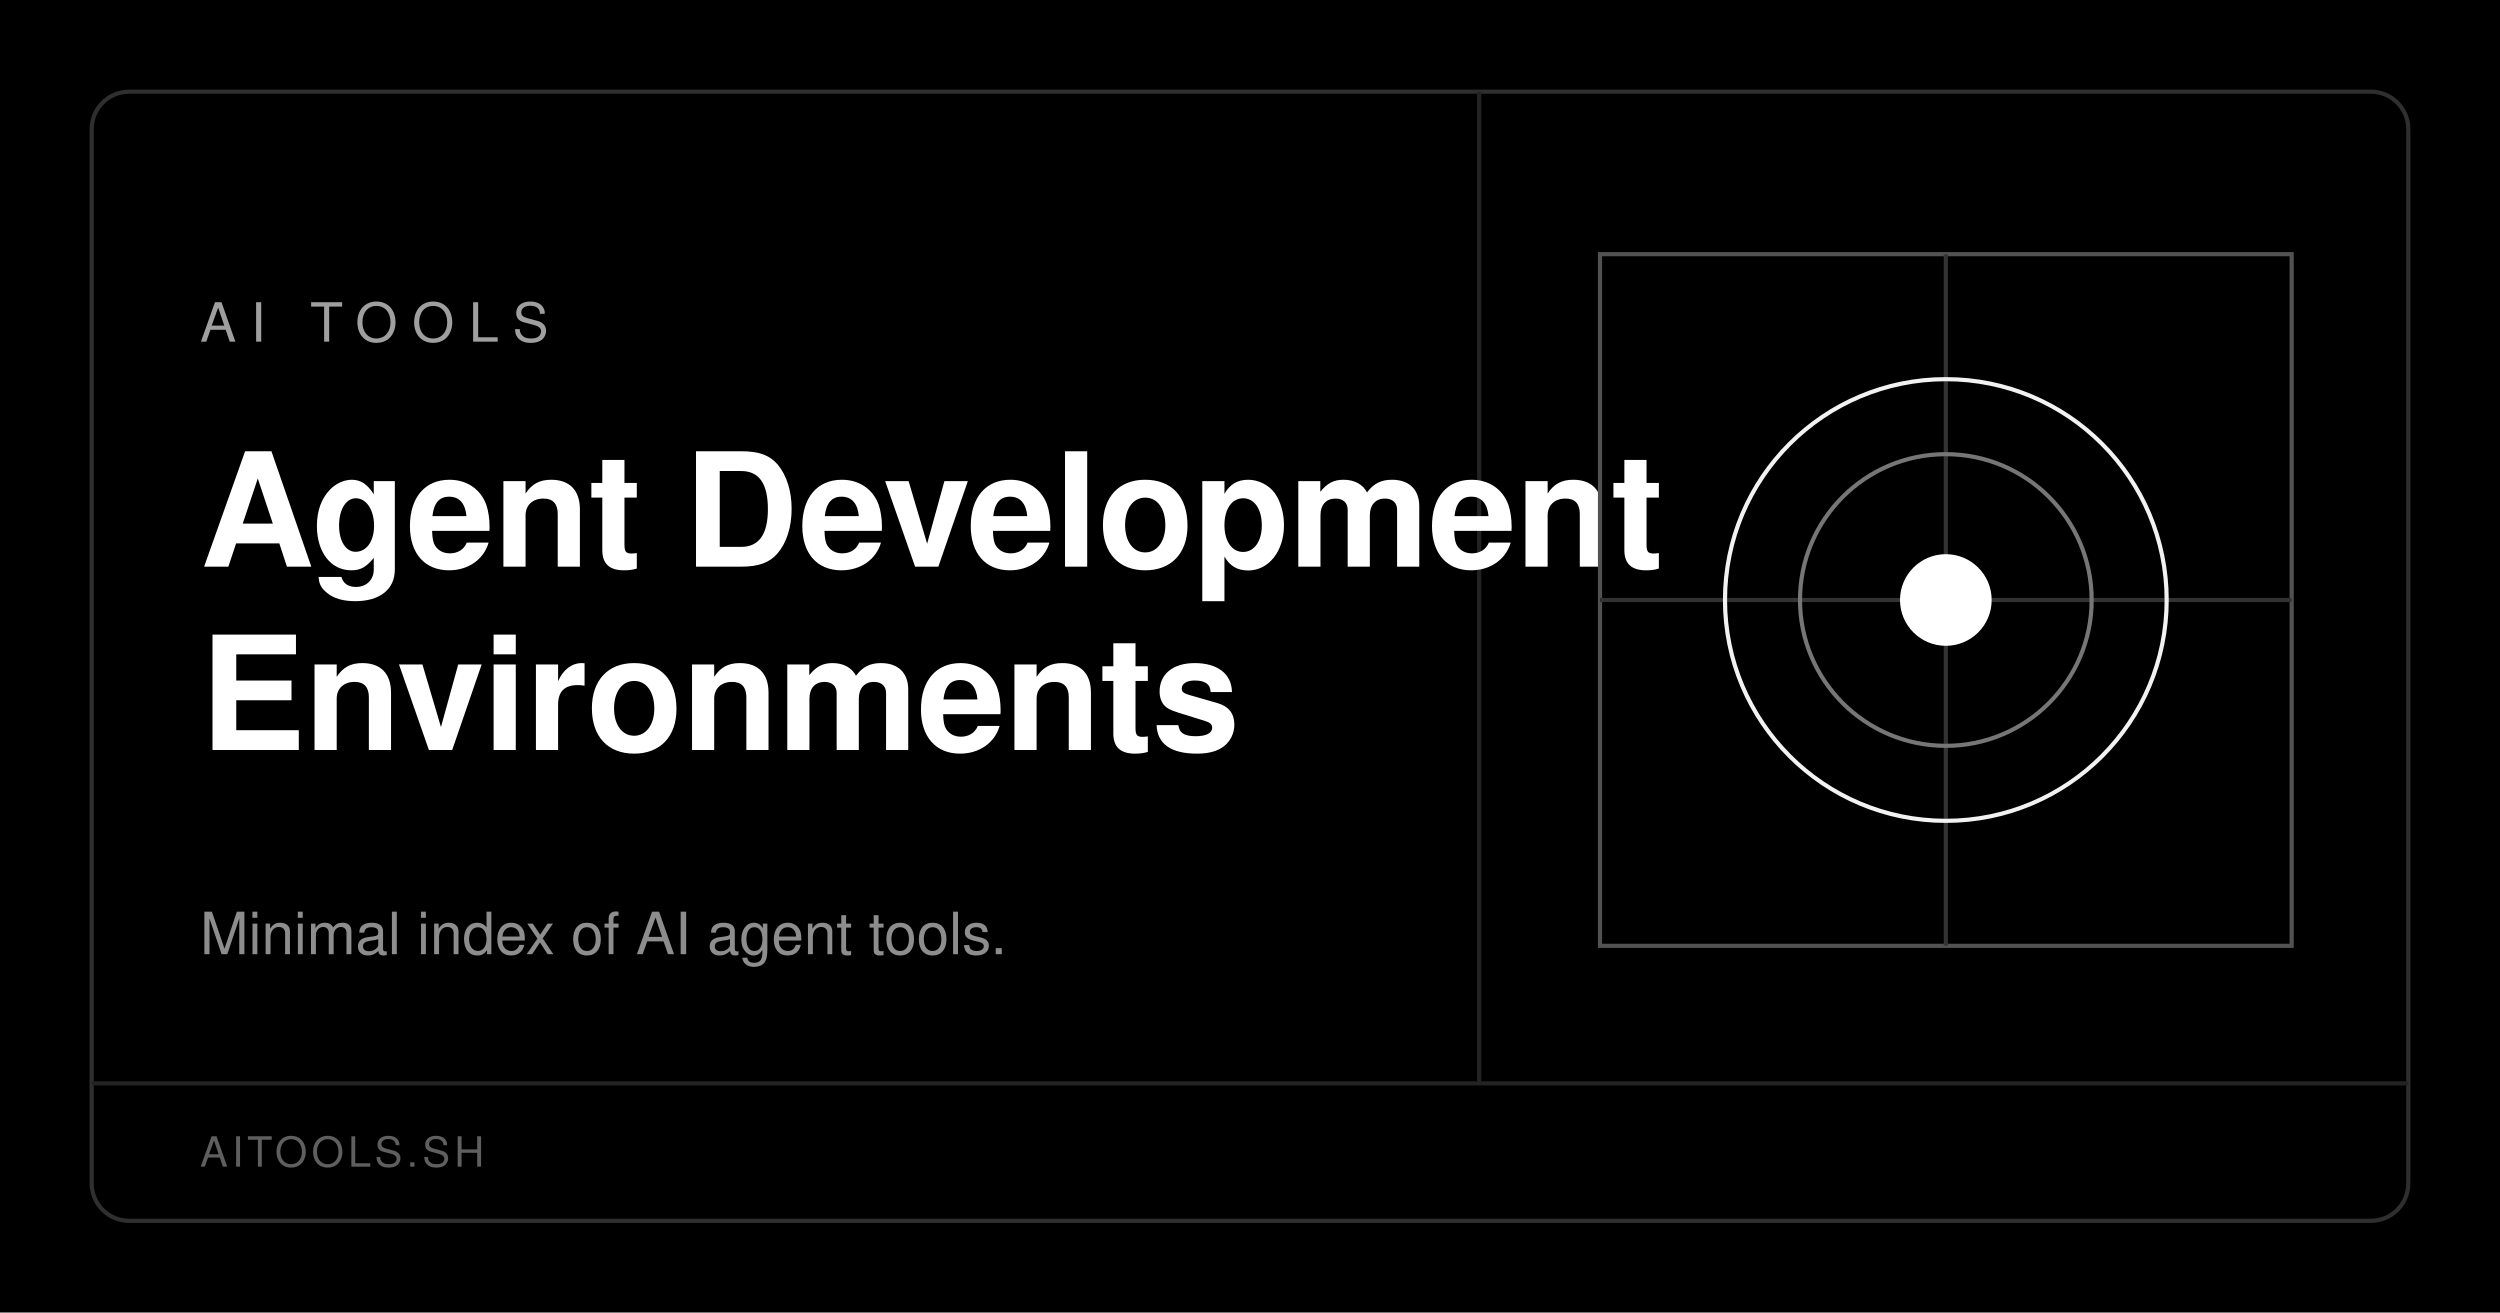
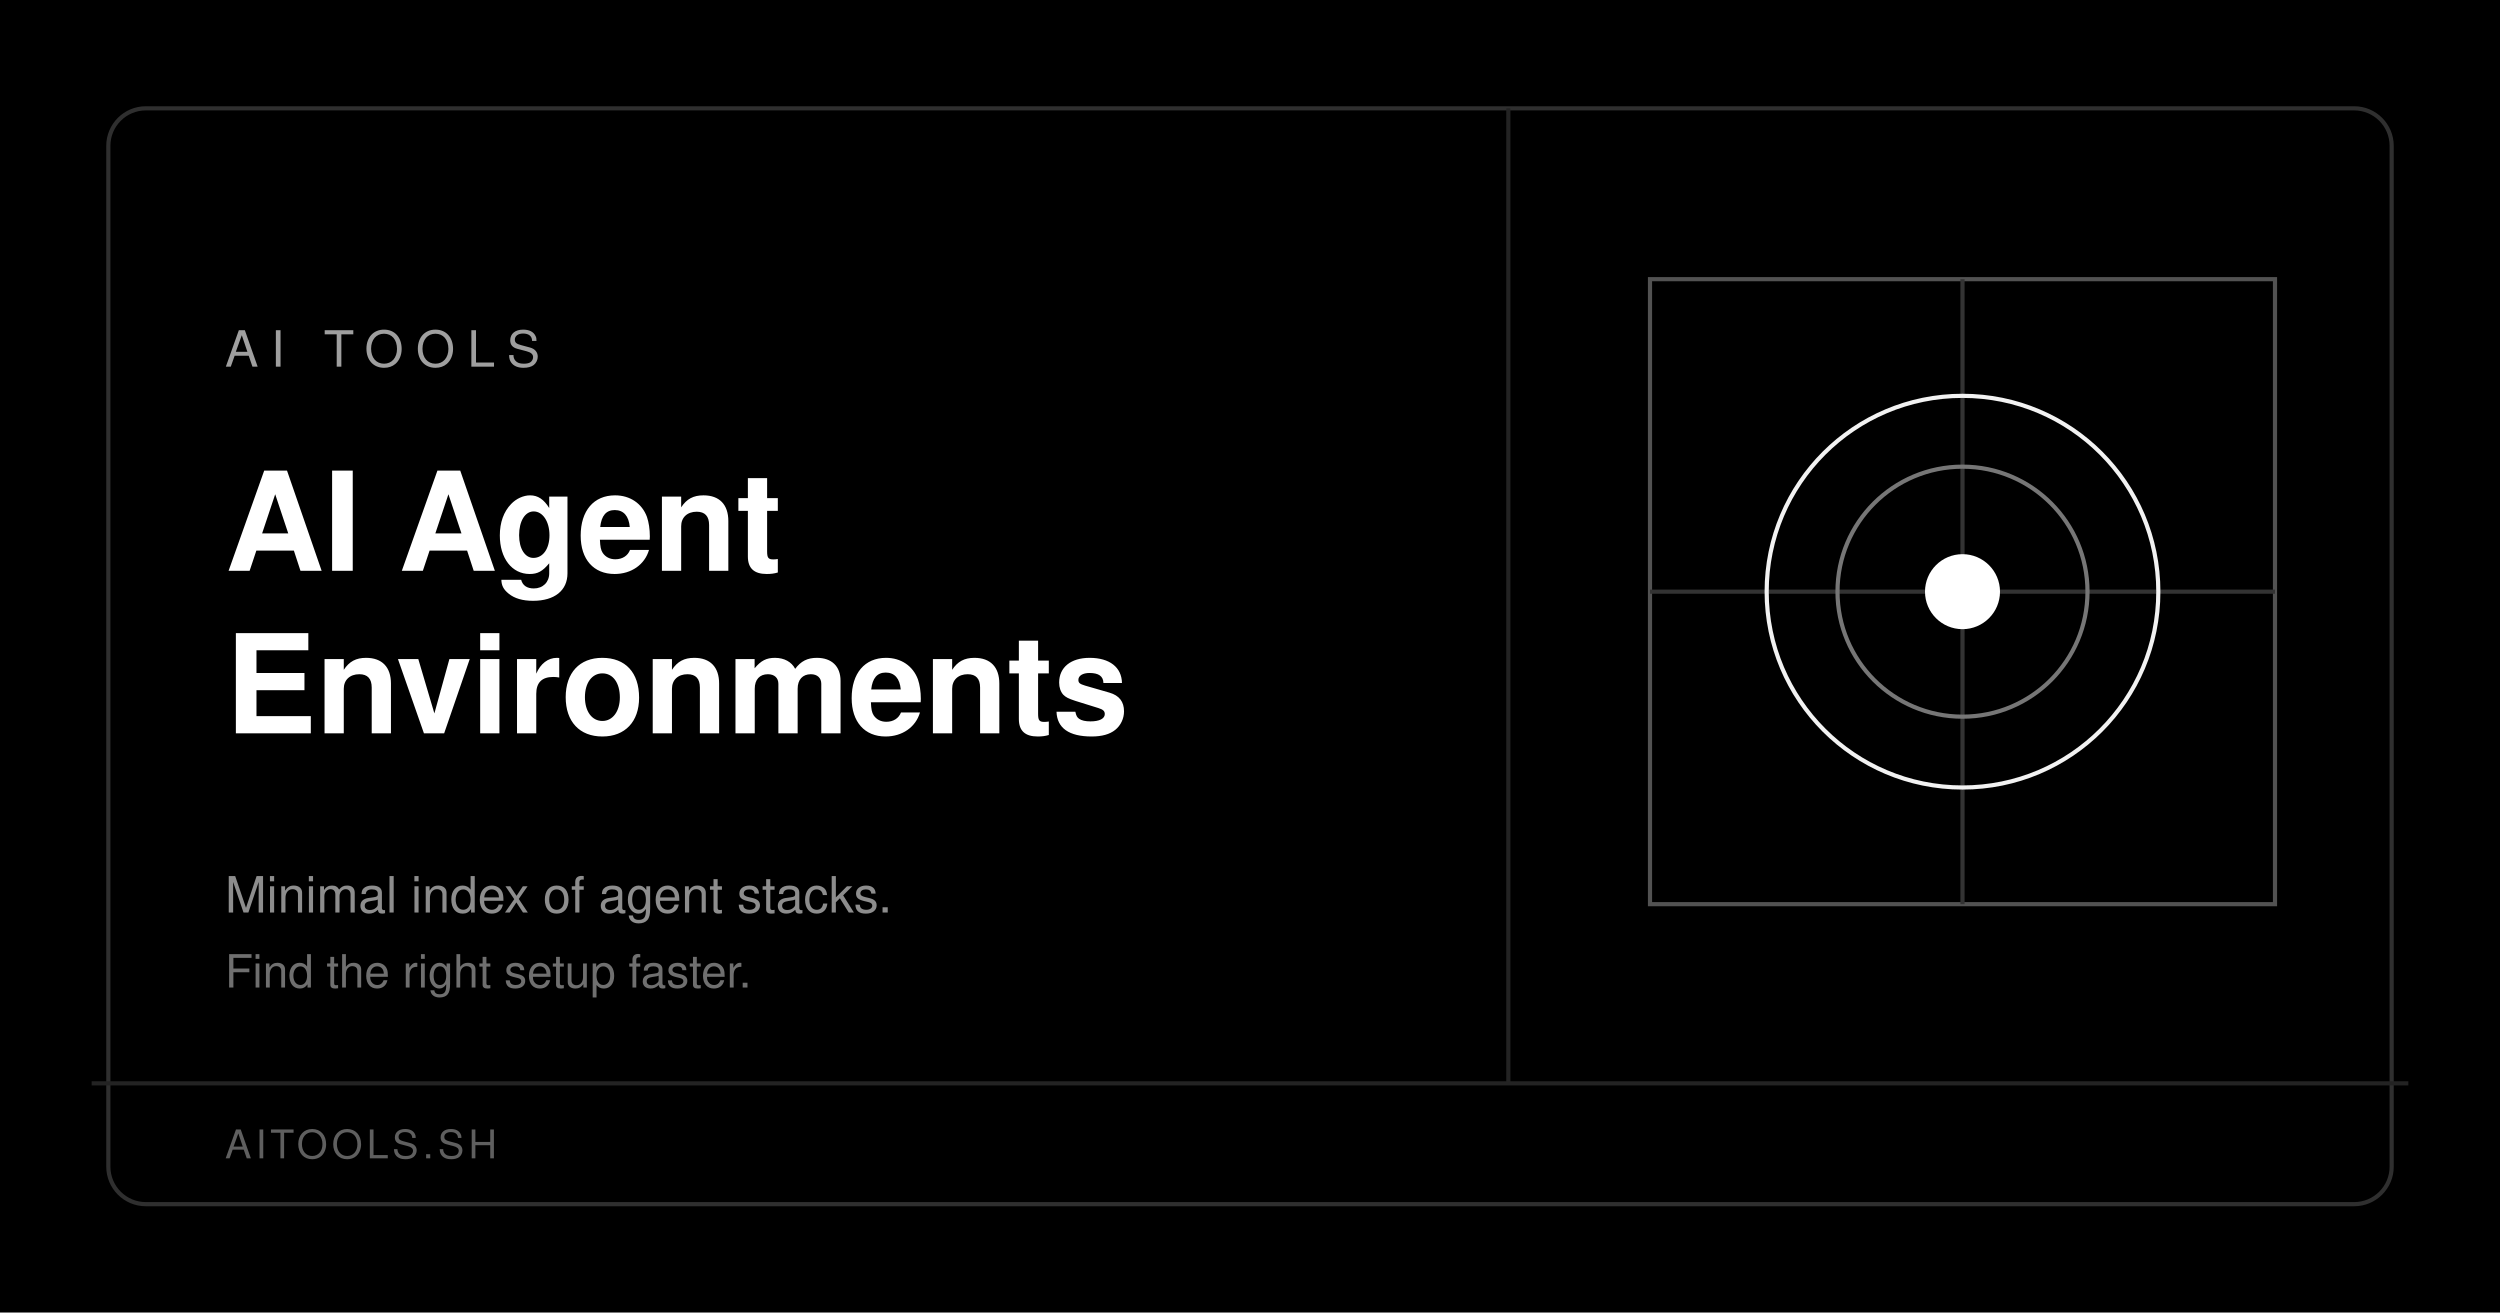
<svg xmlns="http://www.w3.org/2000/svg" width="1200" height="630" viewBox="0 0 1200 630" role="img" aria-label="AI Tools - Agent Development Environments">
  <rect width="1200" height="630" fill="#000" />
-   <rect x="44" y="44" width="1112" height="542" rx="18" fill="none" stroke="#2f2f2f" stroke-width="2" />
+   <rect x="52" y="52" width="1096" height="526" rx="18" fill="none" stroke="#2f2f2f" stroke-width="2" />
  <line x1="44" y1="520" x2="1156" y2="520" stroke="#232323" stroke-width="2" />
-   <line x1="710" y1="44" x2="710" y2="520" stroke="#232323" stroke-width="2" />
-   <text x="96" y="164" fill="#9f9f9f" font-family="'Helvetica Neue', Helvetica, Arial, sans-serif" font-size="26" font-weight="500" letter-spacing="7">AI TOOLS</text>
-   <text x="96" y="272" fill="#fff" font-family="'Helvetica Neue', Helvetica, Arial, sans-serif" font-size="76" font-weight="600" letter-spacing="-0.5">Agent Development</text>
-   <text x="96" y="360" fill="#fff" font-family="'Helvetica Neue', Helvetica, Arial, sans-serif" font-size="76" font-weight="600" letter-spacing="-0.5">Environments</text>
-   <text x="96" y="458" fill="#8d8d8d" font-family="'Helvetica Neue', Helvetica, Arial, sans-serif" font-size="28">Minimal index of AI agent tools.</text>
-   <rect x="768" y="122" width="332" height="332" fill="none" stroke="#525252" stroke-width="2" />
-   <line x1="768" y1="288" x2="1100" y2="288" stroke="#333" stroke-width="2" />
-   <line x1="934" y1="122" x2="934" y2="454" stroke="#333" stroke-width="2" />
-   <circle cx="934" cy="288" r="106" fill="none" stroke="#f2f2f2" stroke-width="2" />
-   <circle cx="934" cy="288" r="70" fill="none" stroke="#767676" stroke-width="2" />
-   <circle cx="934" cy="288" r="22" fill="#fff" />
-   <text x="96" y="560" fill="#5f5f5f" font-family="'Helvetica Neue', Helvetica, Arial, sans-serif" font-size="20" letter-spacing="2">AITOOLS.SH</text>
+   <line x1="724" y1="52" x2="724" y2="520" stroke="#232323" stroke-width="2" />
+   <text x="108" y="176" fill="#9f9f9f" font-family="'Helvetica Neue', Helvetica, Arial, sans-serif" font-size="24" font-weight="500" letter-spacing="6">AI TOOLS</text>
+   <text x="108" y="274" fill="#fff" font-family="'Helvetica Neue', Helvetica, Arial, sans-serif" font-size="66" font-weight="600" letter-spacing="-0.4">AI Agent</text>
+   <text x="108" y="352" fill="#fff" font-family="'Helvetica Neue', Helvetica, Arial, sans-serif" font-size="66" font-weight="600" letter-spacing="-0.4">Environments</text>
+   <text x="108" y="438" fill="#8d8d8d" font-family="'Helvetica Neue', Helvetica, Arial, sans-serif" font-size="24">Minimal index of agent stacks.</text>
+   <text x="108" y="474" fill="#6f6f6f" font-family="'Helvetica Neue', Helvetica, Arial, sans-serif" font-size="22">Find the right setup faster.</text>
+   <rect x="792" y="134" width="300" height="300" fill="none" stroke="#525252" stroke-width="2" />
+   <line x1="792" y1="284" x2="1092" y2="284" stroke="#333" stroke-width="2" />
+   <line x1="942" y1="134" x2="942" y2="434" stroke="#333" stroke-width="2" />
+   <circle cx="942" cy="284" r="94" fill="none" stroke="#f2f2f2" stroke-width="2" />
+   <circle cx="942" cy="284" r="60" fill="none" stroke="#767676" stroke-width="2" />
+   <circle cx="942" cy="284" r="18" fill="#fff" />
+   <text x="108" y="556" fill="#5f5f5f" font-family="'Helvetica Neue', Helvetica, Arial, sans-serif" font-size="19" letter-spacing="2">AITOOLS.SH</text>
</svg>
